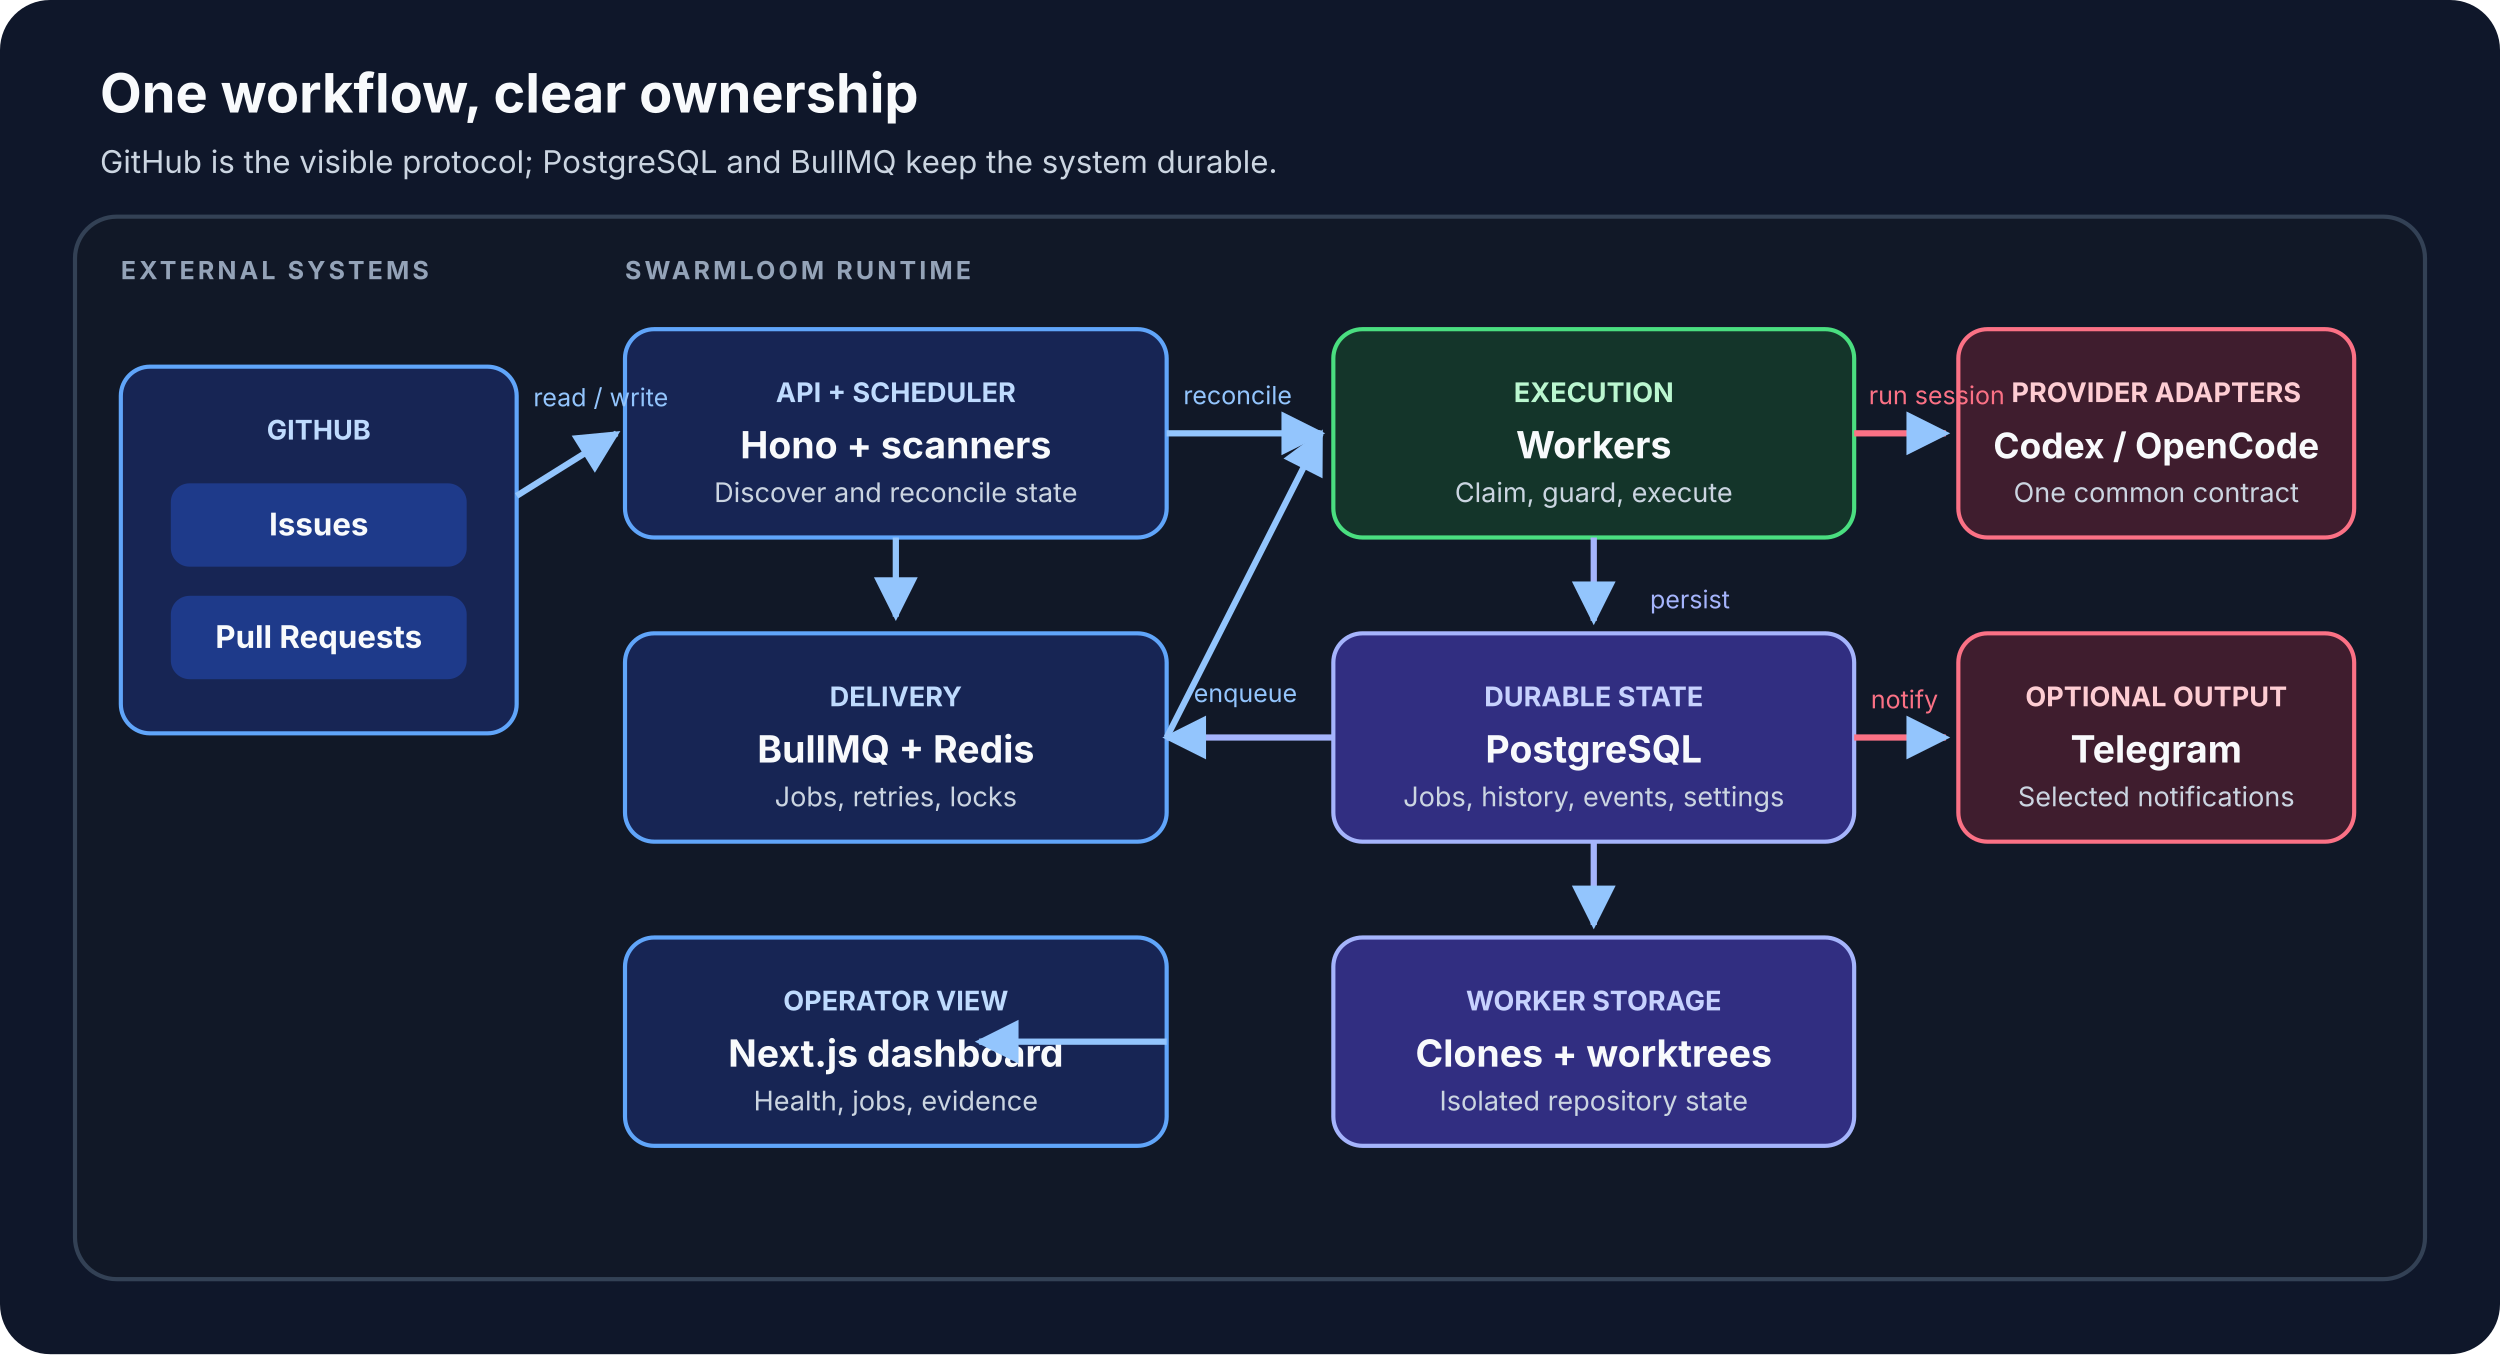
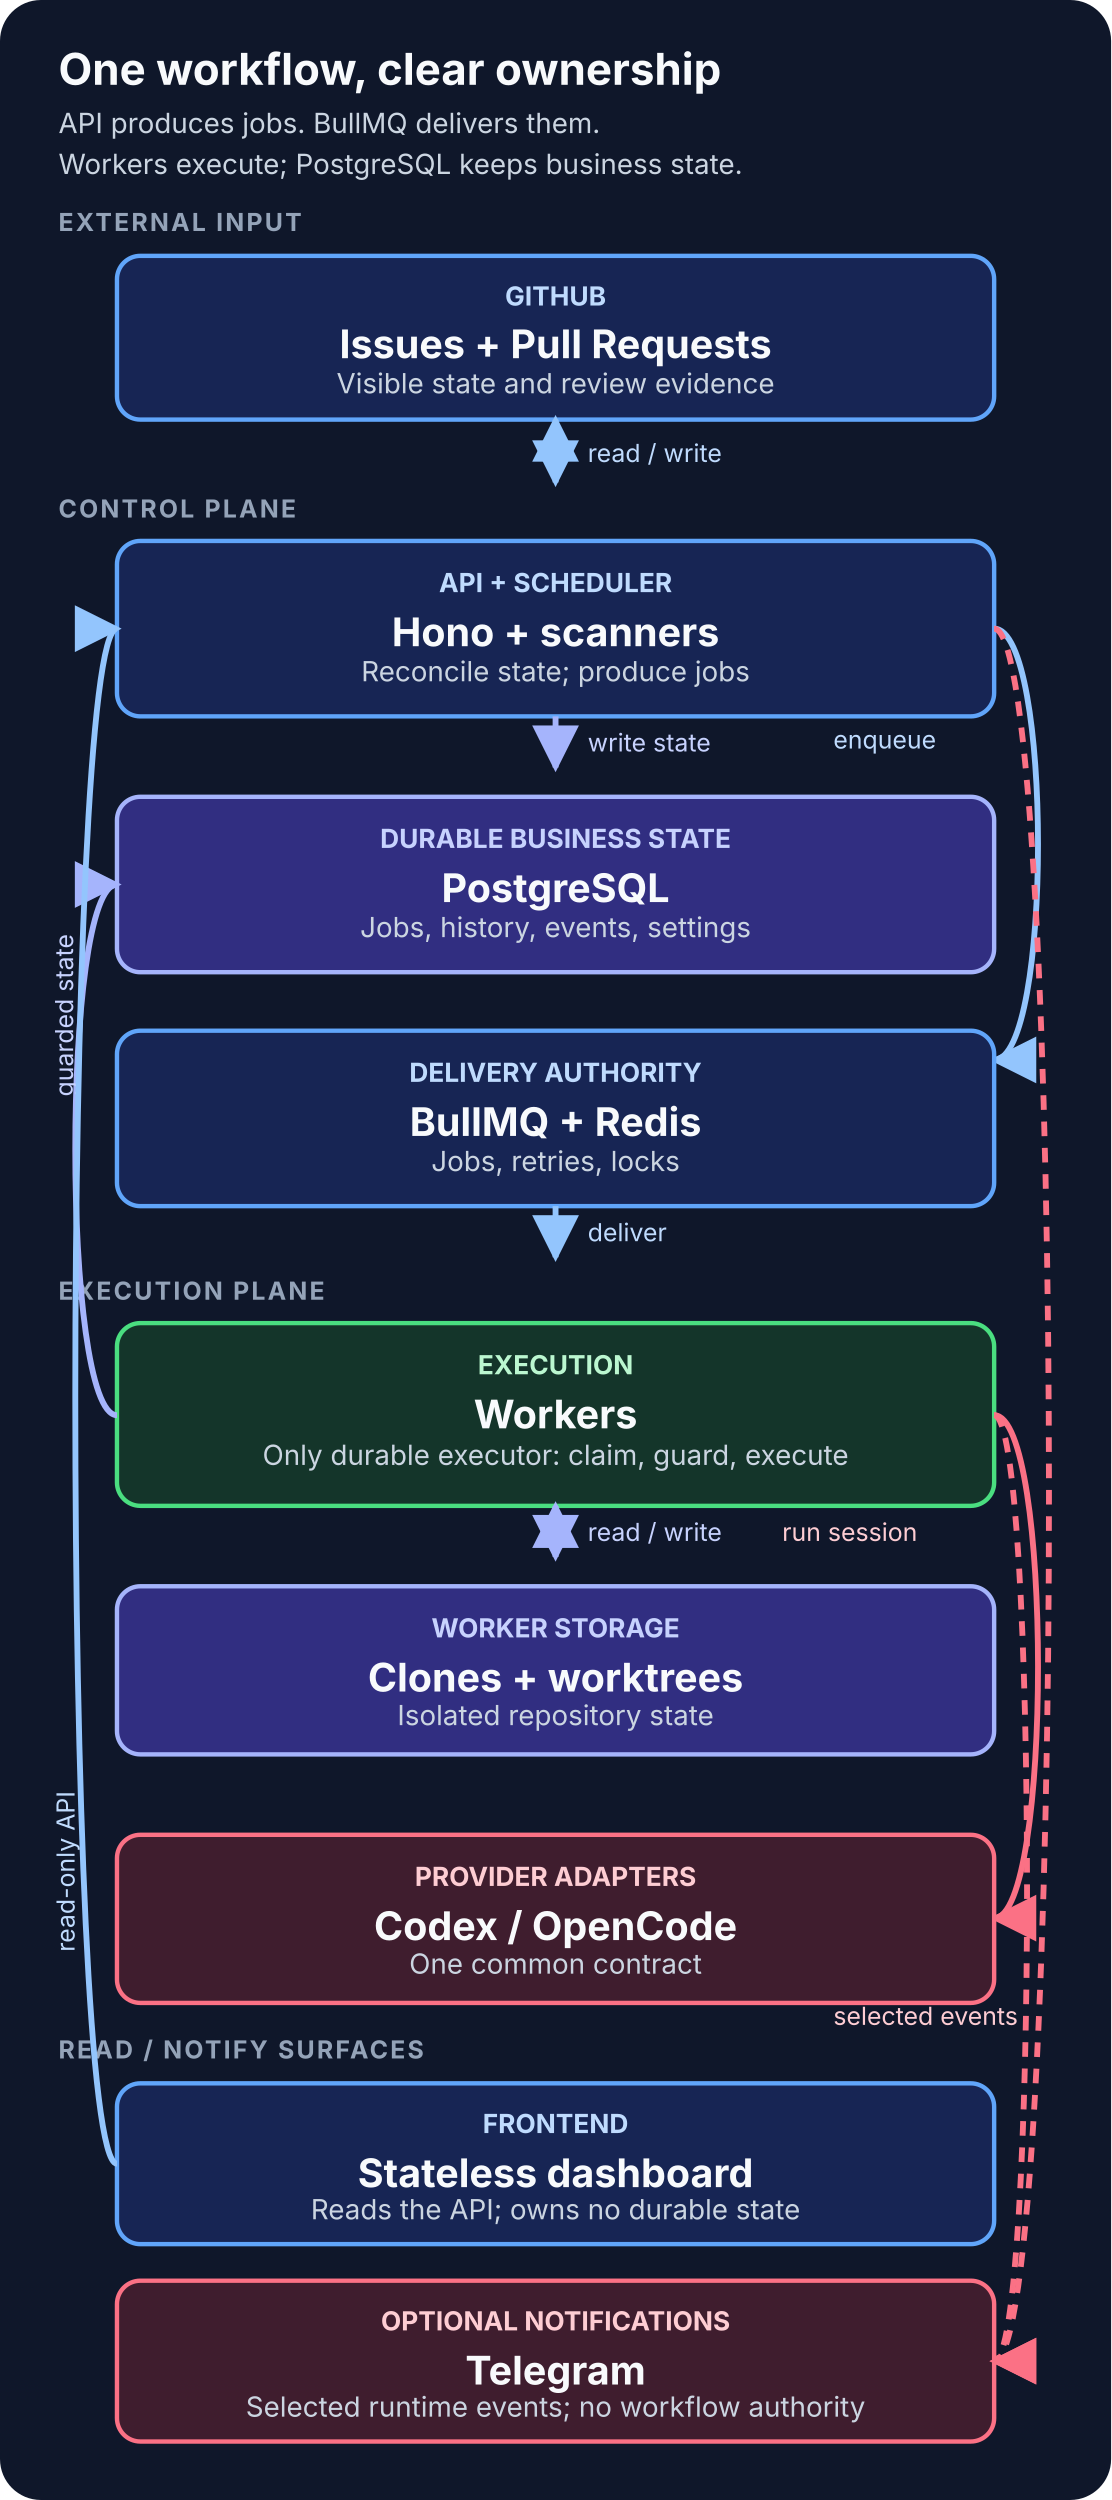
- <svg xmlns="http://www.w3.org/2000/svg" viewBox="0 0 1200 650" role="img" aria-labelledby="title description">
+ <svg xmlns="http://www.w3.org/2000/svg" viewBox="0 0 760 1710" role="img" aria-labelledby="title description">
  <defs>
-     <marker id="arrow" viewBox="0 0 10 10" refX="9" refY="5" markerWidth="7" markerHeight="7" orient="auto-start-reverse">
+     <marker id="blue-arrow" viewBox="0 0 10 10" refX="9" refY="5" markerWidth="8" markerHeight="8" orient="auto-start-reverse">
      <path d="M 0 0 L 10 5 L 0 10 z" fill="#93c5fd" />
    </marker>
-     <marker id="green-arrow" viewBox="0 0 10 10" refX="9" refY="5" markerWidth="7" markerHeight="7" orient="auto-start-reverse">
-       <path d="M 0 0 L 10 5 L 0 10 z" fill="#86efac" />
+     <marker id="purple-arrow" viewBox="0 0 10 10" refX="9" refY="5" markerWidth="8" markerHeight="8" orient="auto-start-reverse">
+       <path d="M 0 0 L 10 5 L 0 10 z" fill="#a5b4fc" />
+     </marker>
+     <marker id="red-arrow" viewBox="0 0 10 10" refX="9" refY="5" markerWidth="8" markerHeight="8" orient="auto-start-reverse">
+       <path d="M 0 0 L 10 5 L 0 10 z" fill="#fb7185" />
    </marker>
  </defs>
-   <rect width="1200" height="650" rx="24" fill="#0f172a" />
-   <text x="48" y="54" fill="#f8fafc" font-family="-apple-system,BlinkMacSystemFont,'Segoe UI',sans-serif" font-size="26" font-weight="700">One workflow, clear ownership</text>
-   <text x="48" y="83" fill="#cbd5e1" font-family="-apple-system,BlinkMacSystemFont,'Segoe UI',sans-serif" font-size="15">GitHub is the visible protocol; PostgreSQL and BullMQ keep the system durable.</text>
-   <rect x="36" y="104" width="1128" height="510" rx="20" fill="#111827" stroke="#334155" stroke-width="2" />
-   <text x="58" y="134" fill="#94a3b8" font-family="-apple-system,BlinkMacSystemFont,'Segoe UI',sans-serif" font-size="12" font-weight="700" letter-spacing="1.5">EXTERNAL SYSTEMS</text>
-   <text x="300" y="134" fill="#94a3b8" font-family="-apple-system,BlinkMacSystemFont,'Segoe UI',sans-serif" font-size="12" font-weight="700" letter-spacing="1.5">SWARMLOOM RUNTIME</text>
+   <rect width="760" height="1710" rx="28" fill="#0f172a" />
  <g font-family="-apple-system,BlinkMacSystemFont,'Segoe UI',sans-serif">
-     <rect x="58" y="176" width="190" height="176" rx="14" fill="#172554" stroke="#60a5fa" stroke-width="2" />
-     <text x="153" y="211" text-anchor="middle" fill="#bfdbfe" font-size="13" font-weight="700">GITHUB</text>
-     <rect x="82" y="232" width="142" height="40" rx="9" fill="#1e3a8a" />
-     <text x="153" y="257" text-anchor="middle" fill="#f8fafc" font-size="15" font-weight="700">Issues</text>
-     <rect x="82" y="286" width="142" height="40" rx="9" fill="#1e3a8a" />
-     <text x="153" y="311" text-anchor="middle" fill="#f8fafc" font-size="15" font-weight="700">Pull Requests</text>
-     <rect x="300" y="158" width="260" height="100" rx="14" fill="#172554" stroke="#60a5fa" stroke-width="2" />
-     <text x="430" y="193" text-anchor="middle" fill="#bfdbfe" font-size="13" font-weight="700">API + SCHEDULER</text>
-     <text x="430" y="220" text-anchor="middle" fill="#f8fafc" font-size="18" font-weight="700">Hono + scanners</text>
-     <text x="430" y="241" text-anchor="middle" fill="#cbd5e1" font-size="13">Discover and reconcile state</text>
-     <rect x="300" y="304" width="260" height="100" rx="14" fill="#172554" stroke="#60a5fa" stroke-width="2" />
-     <text x="430" y="339" text-anchor="middle" fill="#bfdbfe" font-size="13" font-weight="700">DELIVERY</text>
-     <text x="430" y="366" text-anchor="middle" fill="#f8fafc" font-size="18" font-weight="700">BullMQ + Redis</text>
-     <text x="430" y="387" text-anchor="middle" fill="#cbd5e1" font-size="13">Jobs, retries, locks</text>
-     <rect x="300" y="450" width="260" height="100" rx="14" fill="#172554" stroke="#60a5fa" stroke-width="2" />
-     <text x="430" y="485" text-anchor="middle" fill="#bfdbfe" font-size="13" font-weight="700">OPERATOR VIEW</text>
-     <text x="430" y="512" text-anchor="middle" fill="#f8fafc" font-size="18" font-weight="700">Next.js dashboard</text>
-     <text x="430" y="533" text-anchor="middle" fill="#cbd5e1" font-size="13">Health, jobs, evidence</text>
-     <rect x="640" y="158" width="250" height="100" rx="14" fill="#14352a" stroke="#4ade80" stroke-width="2" />
-     <text x="765" y="193" text-anchor="middle" fill="#bbf7d0" font-size="13" font-weight="700">EXECUTION</text>
-     <text x="765" y="220" text-anchor="middle" fill="#f8fafc" font-size="18" font-weight="700">Workers</text>
-     <text x="765" y="241" text-anchor="middle" fill="#cbd5e1" font-size="13">Claim, guard, execute</text>
-     <rect x="940" y="158" width="190" height="100" rx="14" fill="#3f1d2e" stroke="#fb7185" stroke-width="2" />
-     <text x="1035" y="193" text-anchor="middle" fill="#fecdd3" font-size="13" font-weight="700">PROVIDER ADAPTERS</text>
-     <text x="1035" y="220" text-anchor="middle" fill="#f8fafc" font-size="17" font-weight="700">Codex / OpenCode</text>
-     <text x="1035" y="241" text-anchor="middle" fill="#cbd5e1" font-size="13">One common contract</text>
-     <rect x="640" y="304" width="250" height="100" rx="14" fill="#312e81" stroke="#a5b4fc" stroke-width="2" />
-     <text x="765" y="339" text-anchor="middle" fill="#c7d2fe" font-size="13" font-weight="700">DURABLE STATE</text>
-     <text x="765" y="366" text-anchor="middle" fill="#f8fafc" font-size="18" font-weight="700">PostgreSQL</text>
-     <text x="765" y="387" text-anchor="middle" fill="#cbd5e1" font-size="13">Jobs, history, events, settings</text>
-     <rect x="640" y="450" width="250" height="100" rx="14" fill="#312e81" stroke="#a5b4fc" stroke-width="2" />
-     <text x="765" y="485" text-anchor="middle" fill="#c7d2fe" font-size="13" font-weight="700">WORKER STORAGE</text>
-     <text x="765" y="512" text-anchor="middle" fill="#f8fafc" font-size="18" font-weight="700">Clones + worktrees</text>
-     <text x="765" y="533" text-anchor="middle" fill="#cbd5e1" font-size="13">Isolated repository state</text>
-     <rect x="940" y="304" width="190" height="100" rx="14" fill="#3f1d2e" stroke="#fb7185" stroke-width="2" />
-     <text x="1035" y="339" text-anchor="middle" fill="#fecdd3" font-size="13" font-weight="700">OPTIONAL OUTPUT</text>
-     <text x="1035" y="366" text-anchor="middle" fill="#f8fafc" font-size="18" font-weight="700">Telegram</text>
-     <text x="1035" y="387" text-anchor="middle" fill="#cbd5e1" font-size="13">Selected notifications</text>
-     <line x1="248" y1="238" x2="296" y2="208" stroke="#93c5fd" stroke-width="3" marker-end="url(#arrow)" />
-     <line x1="560" y1="208" x2="634" y2="208" stroke="#93c5fd" stroke-width="3" marker-end="url(#arrow)" />
-     <line x1="430" y1="258" x2="430" y2="296" stroke="#93c5fd" stroke-width="3" marker-end="url(#arrow)" />
-     <line x1="560" y1="354" x2="634" y2="208" stroke="#93c5fd" stroke-width="3" marker-end="url(#arrow)" />
-     <line x1="890" y1="208" x2="934" y2="208" stroke="#fb7185" stroke-width="3" marker-end="url(#arrow)" />
-     <line x1="765" y1="258" x2="765" y2="298" stroke="#a5b4fc" stroke-width="3" marker-end="url(#arrow)" />
-     <line x1="765" y1="404" x2="765" y2="444" stroke="#a5b4fc" stroke-width="3" marker-end="url(#arrow)" />
-     <line x1="560" y1="500" x2="470" y2="500" stroke="#93c5fd" stroke-width="3" marker-end="url(#arrow)" />
-     <line x1="890" y1="354" x2="934" y2="354" stroke="#fb7185" stroke-width="3" marker-end="url(#arrow)" />
-     <path d="M 640 354 C 590 354, 560 354, 560 354" fill="none" stroke="#a5b4fc" stroke-width="3" marker-end="url(#arrow)" />
-     <text x="256" y="195" fill="#93c5fd" font-size="12">read / write</text>
-     <text x="568" y="194" fill="#93c5fd" font-size="12">reconcile</text>
-     <text x="573" y="337" fill="#93c5fd" font-size="12">enqueue</text>
-     <text x="897" y="194" fill="#fb7185" font-size="12">run session</text>
-     <text x="792" y="292" fill="#a5b4fc" font-size="12">persist</text>
-     <text x="898" y="340" fill="#fb7185" font-size="12">notify</text>
+     <text x="40" y="58" fill="#f8fafc" font-size="30" font-weight="700">One workflow, clear ownership</text>
+     <text x="40" y="91" fill="#cbd5e1" font-size="19">API produces jobs. BullMQ delivers them.</text>
+     <text x="40" y="119" fill="#cbd5e1" font-size="19">Workers execute; PostgreSQL keeps business state.</text>
+     <text x="40" y="158" fill="#94a3b8" font-size="17" font-weight="700" letter-spacing="1.5">EXTERNAL INPUT</text>
+     <rect x="80" y="175" width="600" height="112" rx="16" fill="#172554" stroke="#60a5fa" stroke-width="3" />
+     <text x="380" y="209" text-anchor="middle" fill="#bfdbfe" font-size="18" font-weight="700">GITHUB</text>
+     <text x="380" y="245" text-anchor="middle" fill="#f8fafc" font-size="27" font-weight="700">Issues + Pull Requests</text>
+     <text x="380" y="269" text-anchor="middle" fill="#cbd5e1" font-size="19">Visible state and review evidence</text>
+     <line x1="380" y1="287" x2="380" y2="330" stroke="#93c5fd" stroke-width="4" marker-start="url(#blue-arrow)" marker-end="url(#blue-arrow)" />
+     <text x="402" y="316" fill="#bfdbfe" font-size="17">read / write</text>
+     <text x="40" y="354" fill="#94a3b8" font-size="17" font-weight="700" letter-spacing="1.5">CONTROL PLANE</text>
+     <rect x="80" y="370" width="600" height="120" rx="16" fill="#172554" stroke="#60a5fa" stroke-width="3" />
+     <text x="380" y="405" text-anchor="middle" fill="#bfdbfe" font-size="18" font-weight="700">API + SCHEDULER</text>
+     <text x="380" y="442" text-anchor="middle" fill="#f8fafc" font-size="27" font-weight="700">Hono + scanners</text>
+     <text x="380" y="466" text-anchor="middle" fill="#cbd5e1" font-size="19">Reconcile state; produce jobs</text>
+     <line x1="380" y1="490" x2="380" y2="525" stroke="#a5b4fc" stroke-width="4" marker-end="url(#purple-arrow)" />
+     <text x="402" y="514" fill="#c7d2fe" font-size="17">write state</text>
+     <rect x="80" y="545" width="600" height="120" rx="16" fill="#312e81" stroke="#a5b4fc" stroke-width="3" />
+     <text x="380" y="580" text-anchor="middle" fill="#c7d2fe" font-size="18" font-weight="700">DURABLE BUSINESS STATE</text>
+     <text x="380" y="617" text-anchor="middle" fill="#f8fafc" font-size="27" font-weight="700">PostgreSQL</text>
+     <text x="380" y="641" text-anchor="middle" fill="#cbd5e1" font-size="19">Jobs, history, events, settings</text>
+     <path d="M 680 430 C 720 430, 720 725, 680 725" fill="none" stroke="#93c5fd" stroke-width="4" marker-end="url(#blue-arrow)" />
+     <text x="570" y="512" fill="#bfdbfe" font-size="17">enqueue</text>
+     <rect x="80" y="705" width="600" height="120" rx="16" fill="#172554" stroke="#60a5fa" stroke-width="3" />
+     <text x="380" y="740" text-anchor="middle" fill="#bfdbfe" font-size="18" font-weight="700">DELIVERY AUTHORITY</text>
+     <text x="380" y="777" text-anchor="middle" fill="#f8fafc" font-size="27" font-weight="700">BullMQ + Redis</text>
+     <text x="380" y="801" text-anchor="middle" fill="#cbd5e1" font-size="19">Jobs, retries, locks</text>
+     <line x1="380" y1="825" x2="380" y2="860" stroke="#93c5fd" stroke-width="4" marker-end="url(#blue-arrow)" />
+     <text x="402" y="849" fill="#bfdbfe" font-size="17">deliver</text>
+     <text x="40" y="889" fill="#94a3b8" font-size="17" font-weight="700" letter-spacing="1.5">EXECUTION PLANE</text>
+     <rect x="80" y="905" width="600" height="125" rx="16" fill="#14352a" stroke="#4ade80" stroke-width="3" />
+     <text x="380" y="940" text-anchor="middle" fill="#bbf7d0" font-size="18" font-weight="700">EXECUTION</text>
+     <text x="380" y="977" text-anchor="middle" fill="#f8fafc" font-size="27" font-weight="700">Workers</text>
+     <text x="380" y="1002" text-anchor="middle" fill="#cbd5e1" font-size="19">Only durable executor: claim, guard, execute</text>
+     <path d="M 80 968 C 42 968, 42 605, 80 605" fill="none" stroke="#a5b4fc" stroke-width="4" marker-end="url(#purple-arrow)" />
+     <text x="50" y="750" fill="#c7d2fe" font-size="17" transform="rotate(-90 50 750)">guarded state</text>
+     <line x1="380" y1="1030" x2="380" y2="1065" stroke="#a5b4fc" stroke-width="4" marker-start="url(#purple-arrow)" marker-end="url(#purple-arrow)" />
+     <text x="402" y="1054" fill="#c7d2fe" font-size="17">read / write</text>
+     <rect x="80" y="1085" width="600" height="115" rx="16" fill="#312e81" stroke="#a5b4fc" stroke-width="3" />
+     <text x="380" y="1120" text-anchor="middle" fill="#c7d2fe" font-size="18" font-weight="700">WORKER STORAGE</text>
+     <text x="380" y="1157" text-anchor="middle" fill="#f8fafc" font-size="27" font-weight="700">Clones + worktrees</text>
+     <text x="380" y="1180" text-anchor="middle" fill="#cbd5e1" font-size="19">Isolated repository state</text>
+     <path d="M 680 968 C 720 968, 720 1312, 680 1312" fill="none" stroke="#fb7185" stroke-width="4" marker-end="url(#red-arrow)" />
+     <text x="535" y="1054" fill="#fecdd3" font-size="17">run session</text>
+     <rect x="80" y="1255" width="600" height="115" rx="16" fill="#3f1d2e" stroke="#fb7185" stroke-width="3" />
+     <text x="380" y="1290" text-anchor="middle" fill="#fecdd3" font-size="18" font-weight="700">PROVIDER ADAPTERS</text>
+     <text x="380" y="1327" text-anchor="middle" fill="#f8fafc" font-size="27" font-weight="700">Codex / OpenCode</text>
+     <text x="380" y="1350" text-anchor="middle" fill="#cbd5e1" font-size="19">One common contract</text>
+     <text x="40" y="1408" fill="#94a3b8" font-size="17" font-weight="700" letter-spacing="1.5">READ / NOTIFY SURFACES</text>
+     <rect x="80" y="1425" width="600" height="110" rx="16" fill="#172554" stroke="#60a5fa" stroke-width="3" />
+     <text x="380" y="1459" text-anchor="middle" fill="#bfdbfe" font-size="18" font-weight="700">FRONTEND</text>
+     <text x="380" y="1496" text-anchor="middle" fill="#f8fafc" font-size="27" font-weight="700">Stateless dashboard</text>
+     <text x="380" y="1518" text-anchor="middle" fill="#cbd5e1" font-size="19">Reads the API; owns no durable state</text>
+     <path d="M 80 1480 C 42 1480, 42 430, 80 430" fill="none" stroke="#93c5fd" stroke-width="4" marker-end="url(#blue-arrow)" />
+     <text x="51" y="1335" fill="#bfdbfe" font-size="17" transform="rotate(-90 51 1335)">read-only API</text>
+     <rect x="80" y="1560" width="600" height="110" rx="16" fill="#3f1d2e" stroke="#fb7185" stroke-width="3" />
+     <text x="380" y="1594" text-anchor="middle" fill="#fecdd3" font-size="18" font-weight="700">OPTIONAL NOTIFICATIONS</text>
+     <text x="380" y="1631" text-anchor="middle" fill="#f8fafc" font-size="27" font-weight="700">Telegram</text>
+     <text x="380" y="1653" text-anchor="middle" fill="#cbd5e1" font-size="19">Selected runtime events; no workflow authority</text>
+     <path d="M 680 430 C 730 430, 730 1615, 680 1615" fill="none" stroke="#fb7185" stroke-width="4" stroke-dasharray="10 8" marker-end="url(#red-arrow)" />
+     <path d="M 680 968 C 710 968, 710 1615, 680 1615" fill="none" stroke="#fb7185" stroke-width="4" stroke-dasharray="10 8" marker-end="url(#red-arrow)" />
+     <text x="570" y="1385" fill="#fecdd3" font-size="17">selected events</text>
  </g>
</svg>
